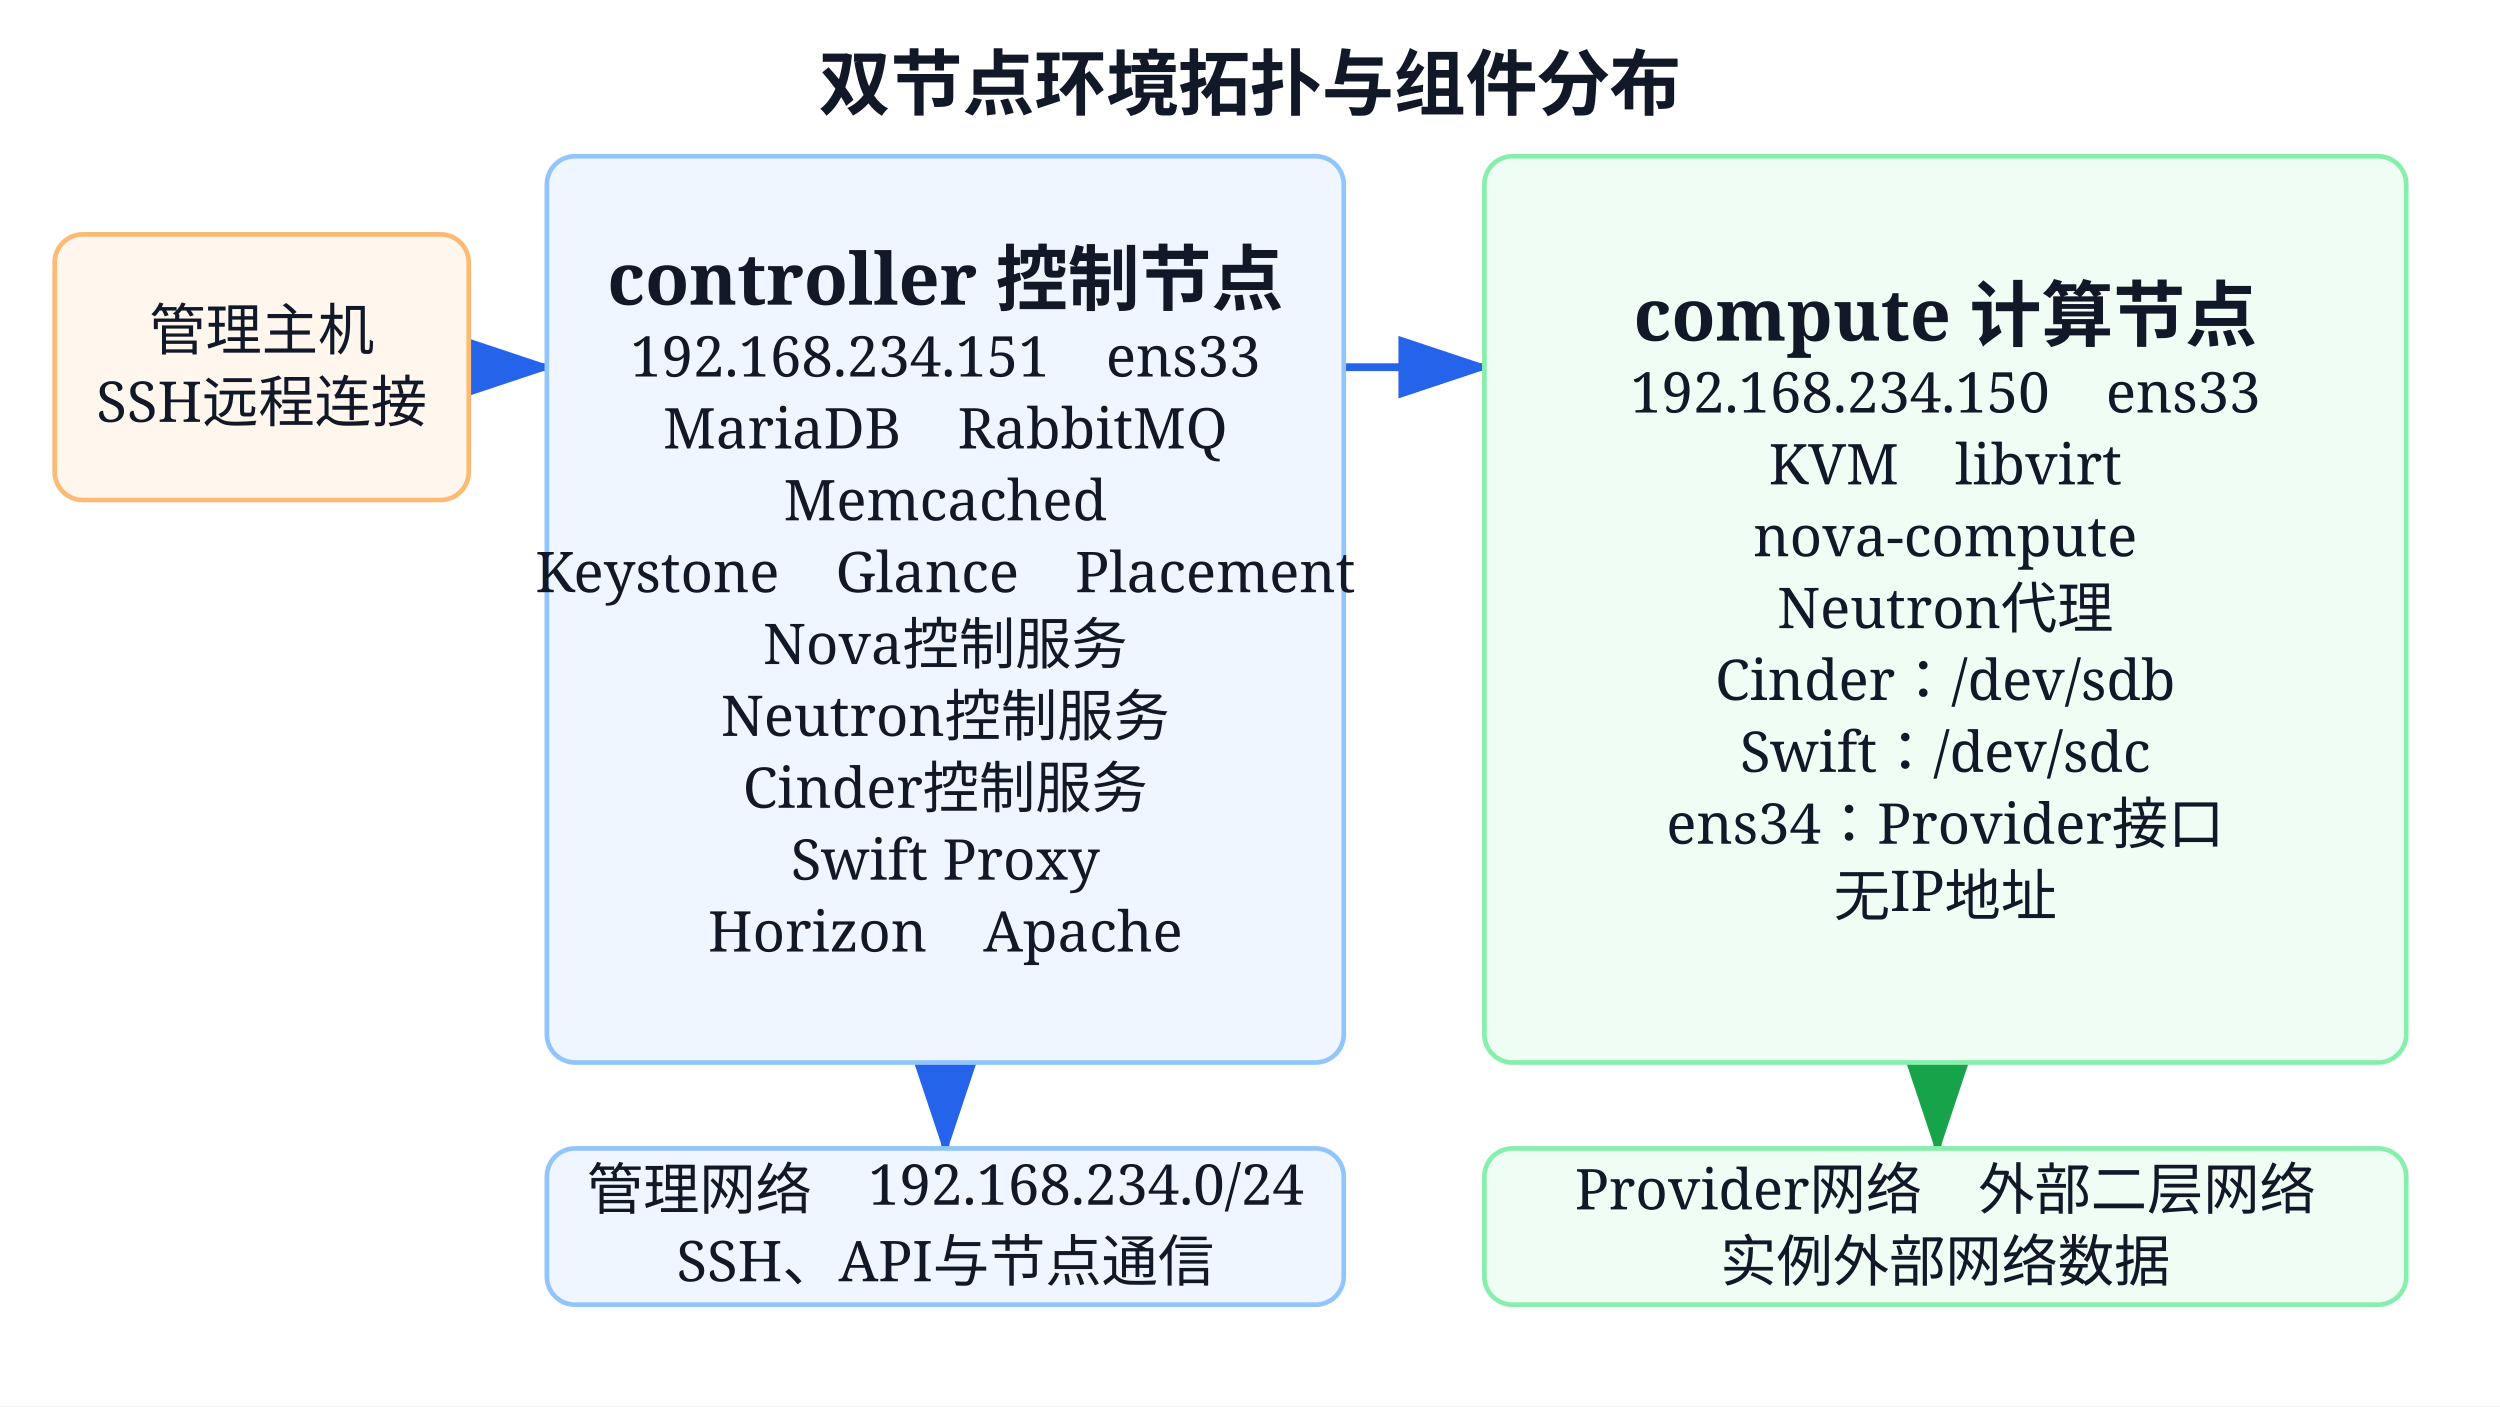
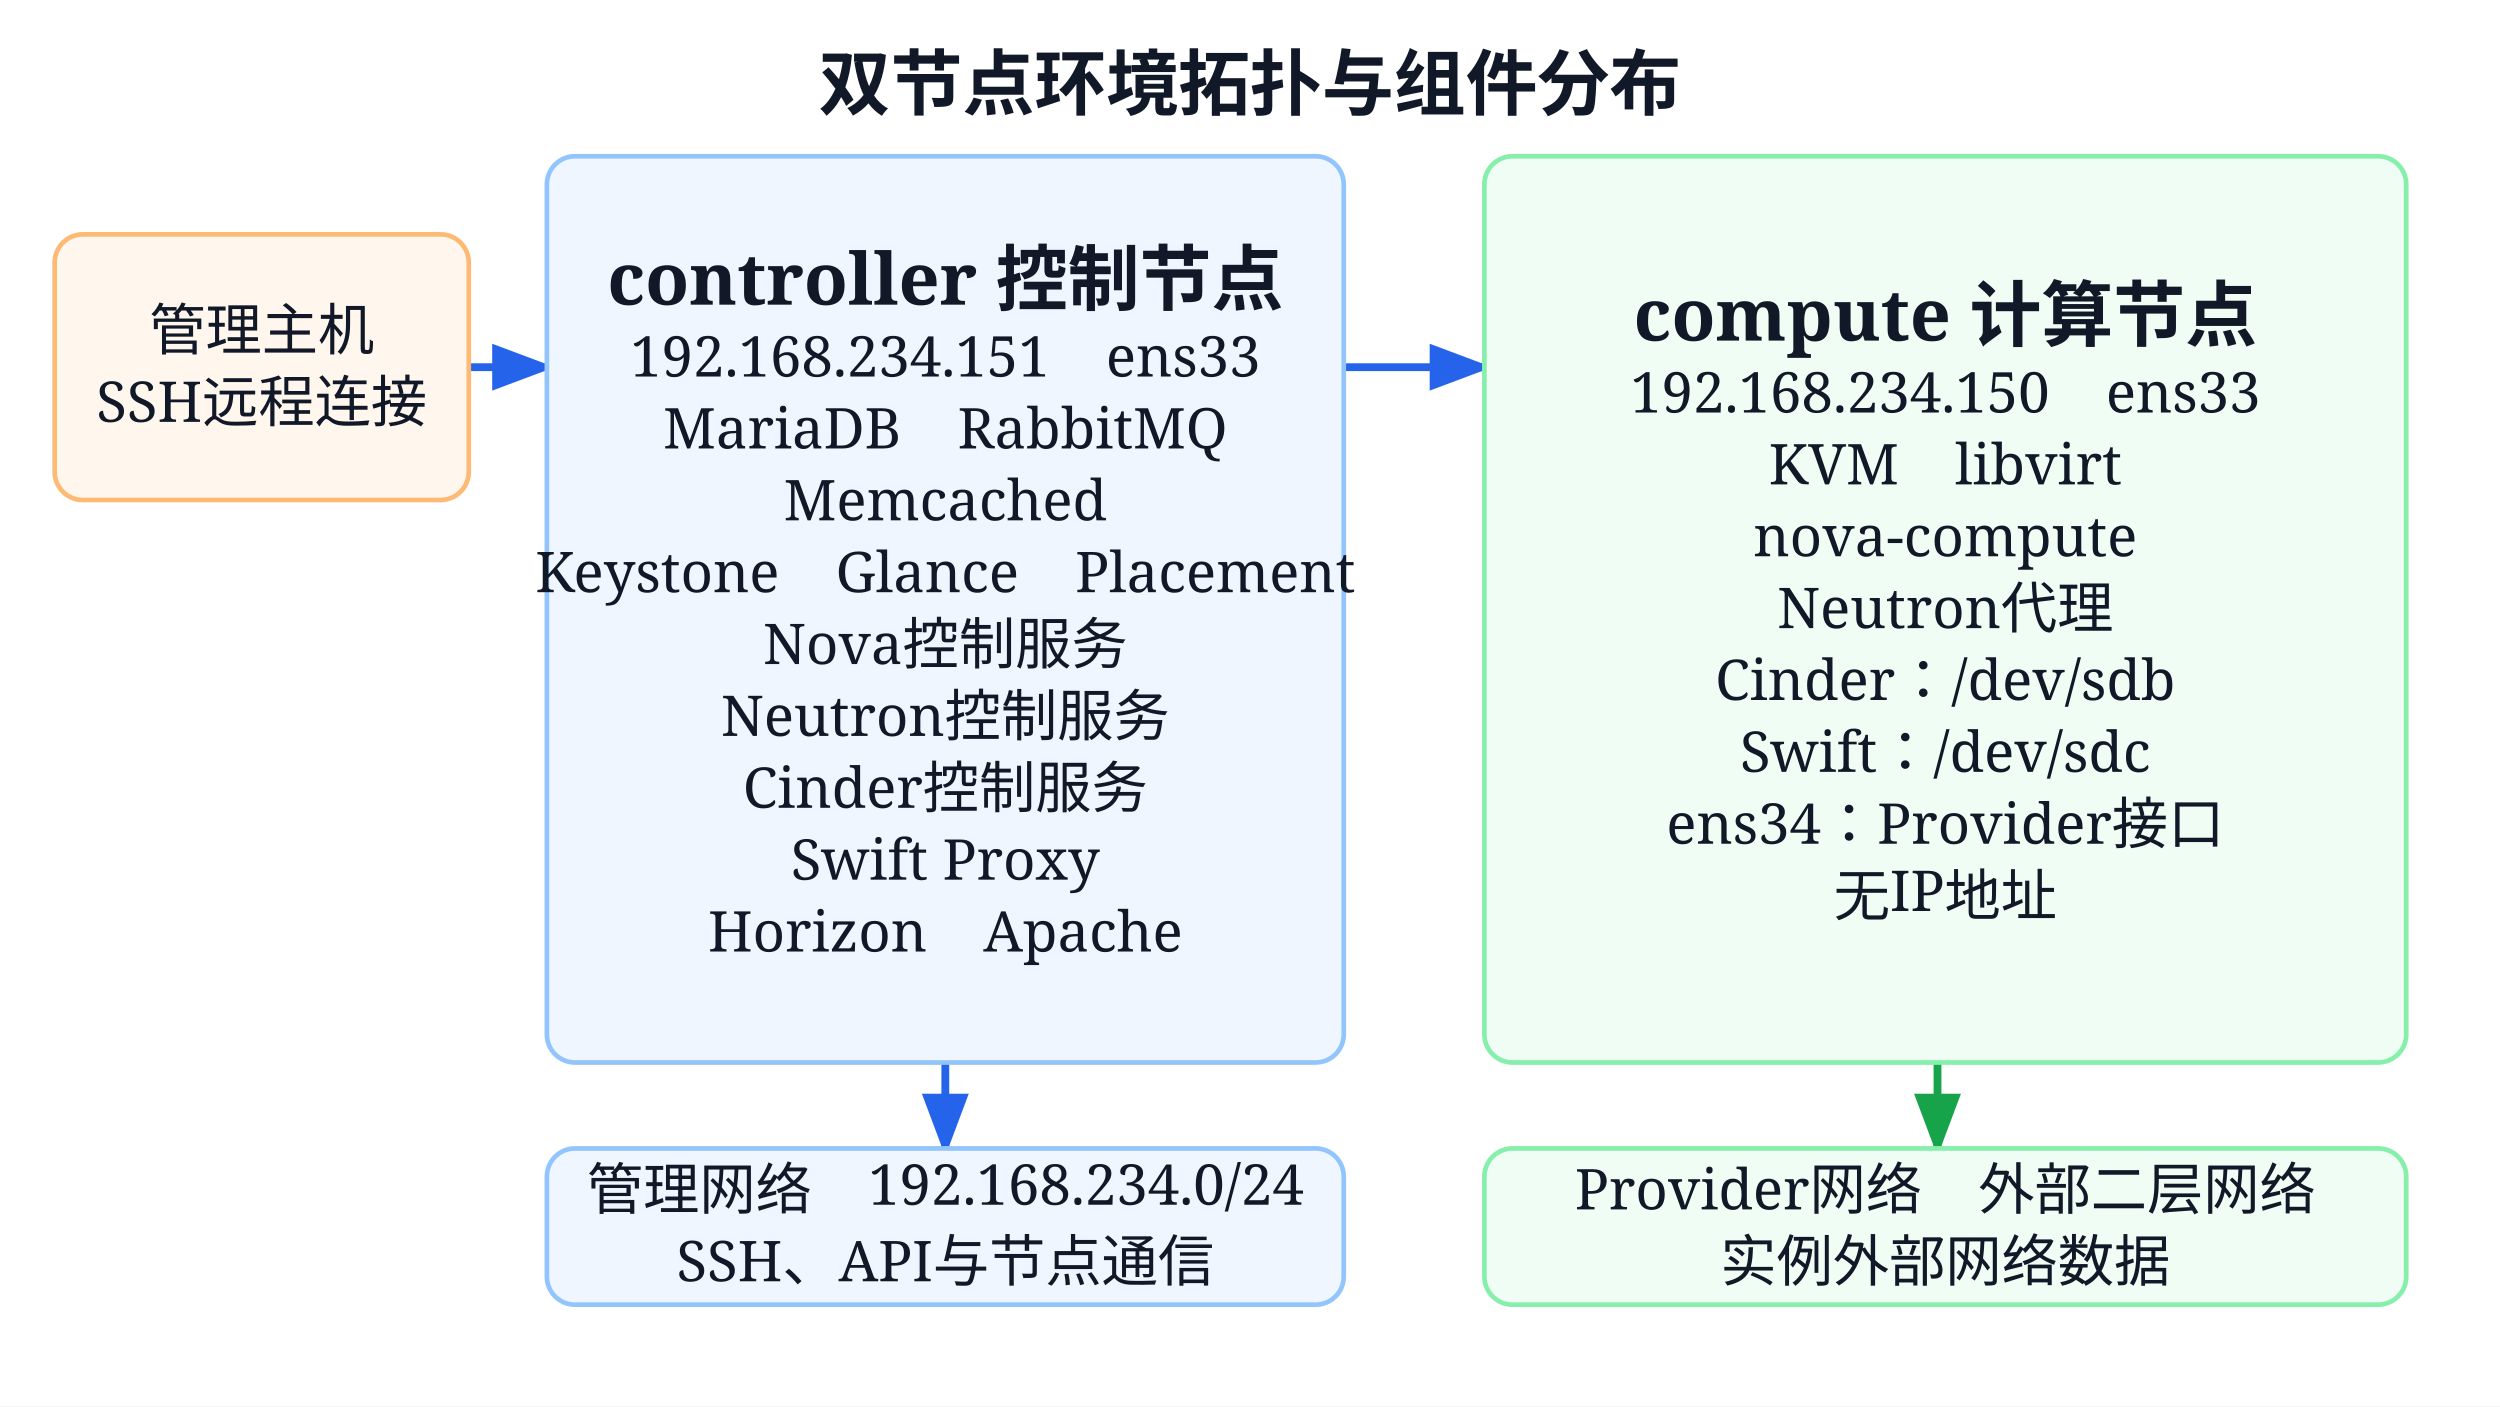
<svg xmlns="http://www.w3.org/2000/svg" viewBox="0 0 1600 900" width="1600" height="900">
  <style>text{font-family:"SimSun","宋体",serif;font-size:36px;fill:#111827} .title{font-size:46px;font-weight:700} .sub{font-size:36px;fill:#4b5563} .white{fill:#fff}</style>
  <defs>
-     <marker id="blue" markerWidth="12" markerHeight="8" refX="11" refY="4" orient="auto">
-       <path d="M0,0 L12,4 L0,8 Z" fill="#2563eb" />
+     <marker id="blue" markerWidth="8" markerHeight="6" refX="7" refY="3" orient="auto">
+       <path d="M0,0 L8,3 L0,6 Z" fill="#2563eb" />
    </marker>
-     <marker id="green" markerWidth="12" markerHeight="8" refX="11" refY="4" orient="auto">
-       <path d="M0,0 L12,4 L0,8 Z" fill="#16a34a" />
+     <marker id="green" markerWidth="8" markerHeight="6" refX="7" refY="3" orient="auto">
+       <path d="M0,0 L8,3 L0,6 Z" fill="#16a34a" />
    </marker>
-     <marker id="purple" markerWidth="12" markerHeight="8" refX="11" refY="4" orient="auto">
-       <path d="M0,0 L12,4 L0,8 Z" fill="#9333ea" />
+     <marker id="purple" markerWidth="8" markerHeight="6" refX="7" refY="3" orient="auto">
+       <path d="M0,0 L8,3 L0,6 Z" fill="#9333ea" />
    </marker>
  </defs>
  <rect width="1600" height="900" fill="#ffffff" />
  <text x="800" y="70" text-anchor="middle" class="title">双节点环境拓扑与组件分布</text>
  <line x1="300" y1="235" x2="350" y2="235" stroke="#2563eb" stroke-width="5" marker-end="url(#blue)" />
  <line x1="860" y1="235" x2="950" y2="235" stroke="#2563eb" stroke-width="5" marker-end="url(#blue)" />
  <line x1="605" y1="680" x2="605" y2="735" stroke="#2563eb" stroke-width="5" marker-end="url(#blue)" />
  <line x1="1240" y1="680" x2="1240" y2="735" stroke="#16a34a" stroke-width="5" marker-end="url(#green)" />
  <rect x="35" y="150" width="265" height="170" rx="18" fill="#fff7ed" stroke="#fdba74" stroke-width="3" />
  <text x="167.5" y="224.0" text-anchor="middle">管理主机</text>
  <text x="167.5" y="270.0" text-anchor="middle">SSH远程连接</text>
  <rect x="350" y="100" width="510" height="580" rx="18" fill="#eff6ff" stroke="#93c5fd" stroke-width="3" />
  <text x="605.0" y="195.0" text-anchor="middle" class="title">controller 控制节点</text>
  <text x="605.0" y="241.0" text-anchor="middle">192.168.234.151　ens33</text>
  <text x="605.0" y="287.0" text-anchor="middle">MariaDB　RabbitMQ</text>
  <text x="605.0" y="333.0" text-anchor="middle">Memcached</text>
-   <text x="605.0" y="379.0" text-anchor="middle">Keystone　Glance　Placement</text>
+   <text x="605.0" y="379.0" text-anchor="middle" font-size="34">Keystone　Glance　Placement</text>
  <text x="605.0" y="425.0" text-anchor="middle">Nova控制服务</text>
  <text x="605.0" y="471.0" text-anchor="middle">Neutron控制服务</text>
  <text x="605.0" y="517.0" text-anchor="middle">Cinder控制服务</text>
  <text x="605.0" y="563.0" text-anchor="middle">Swift Proxy</text>
  <text x="605.0" y="609.0" text-anchor="middle">Horizon　Apache</text>
  <rect x="950" y="100" width="590" height="580" rx="18" fill="#f0fdf4" stroke="#86efac" stroke-width="3" />
  <text x="1245.0" y="218.0" text-anchor="middle" class="title">compute 计算节点</text>
  <text x="1245.0" y="264.0" text-anchor="middle">192.168.234.150　ens33</text>
  <text x="1245.0" y="310.0" text-anchor="middle">KVM　libvirt</text>
  <text x="1245.0" y="356.0" text-anchor="middle">nova-compute</text>
  <text x="1245.0" y="402.0" text-anchor="middle">Neutron代理</text>
  <text x="1245.0" y="448.0" text-anchor="middle">Cinder：/dev/sdb</text>
  <text x="1245.0" y="494.0" text-anchor="middle">Swift：/dev/sdc</text>
  <text x="1245.0" y="540.0" text-anchor="middle">ens34：Provider接口</text>
  <text x="1245.0" y="586.0" text-anchor="middle">无IP地址</text>
  <rect x="350" y="735" width="510" height="100" rx="18" fill="#eff6ff" stroke="#93c5fd" stroke-width="3" />
-   <text x="605.0" y="774.0" text-anchor="middle">管理网络　192.168.234.0/24</text>
+   <text x="605.0" y="774.0" text-anchor="middle" font-size="35">管理网络　192.168.234.0/24</text>
  <text x="605.0" y="820.0" text-anchor="middle">SSH、API与节点通信</text>
  <rect x="950" y="735" width="590" height="100" rx="18" fill="#f0fdf4" stroke="#86efac" stroke-width="3" />
  <text x="1245.0" y="774.0" text-anchor="middle">Provider网络　外部二层网络</text>
  <text x="1245.0" y="820.0" text-anchor="middle">实例外部网络数据</text>
</svg>
